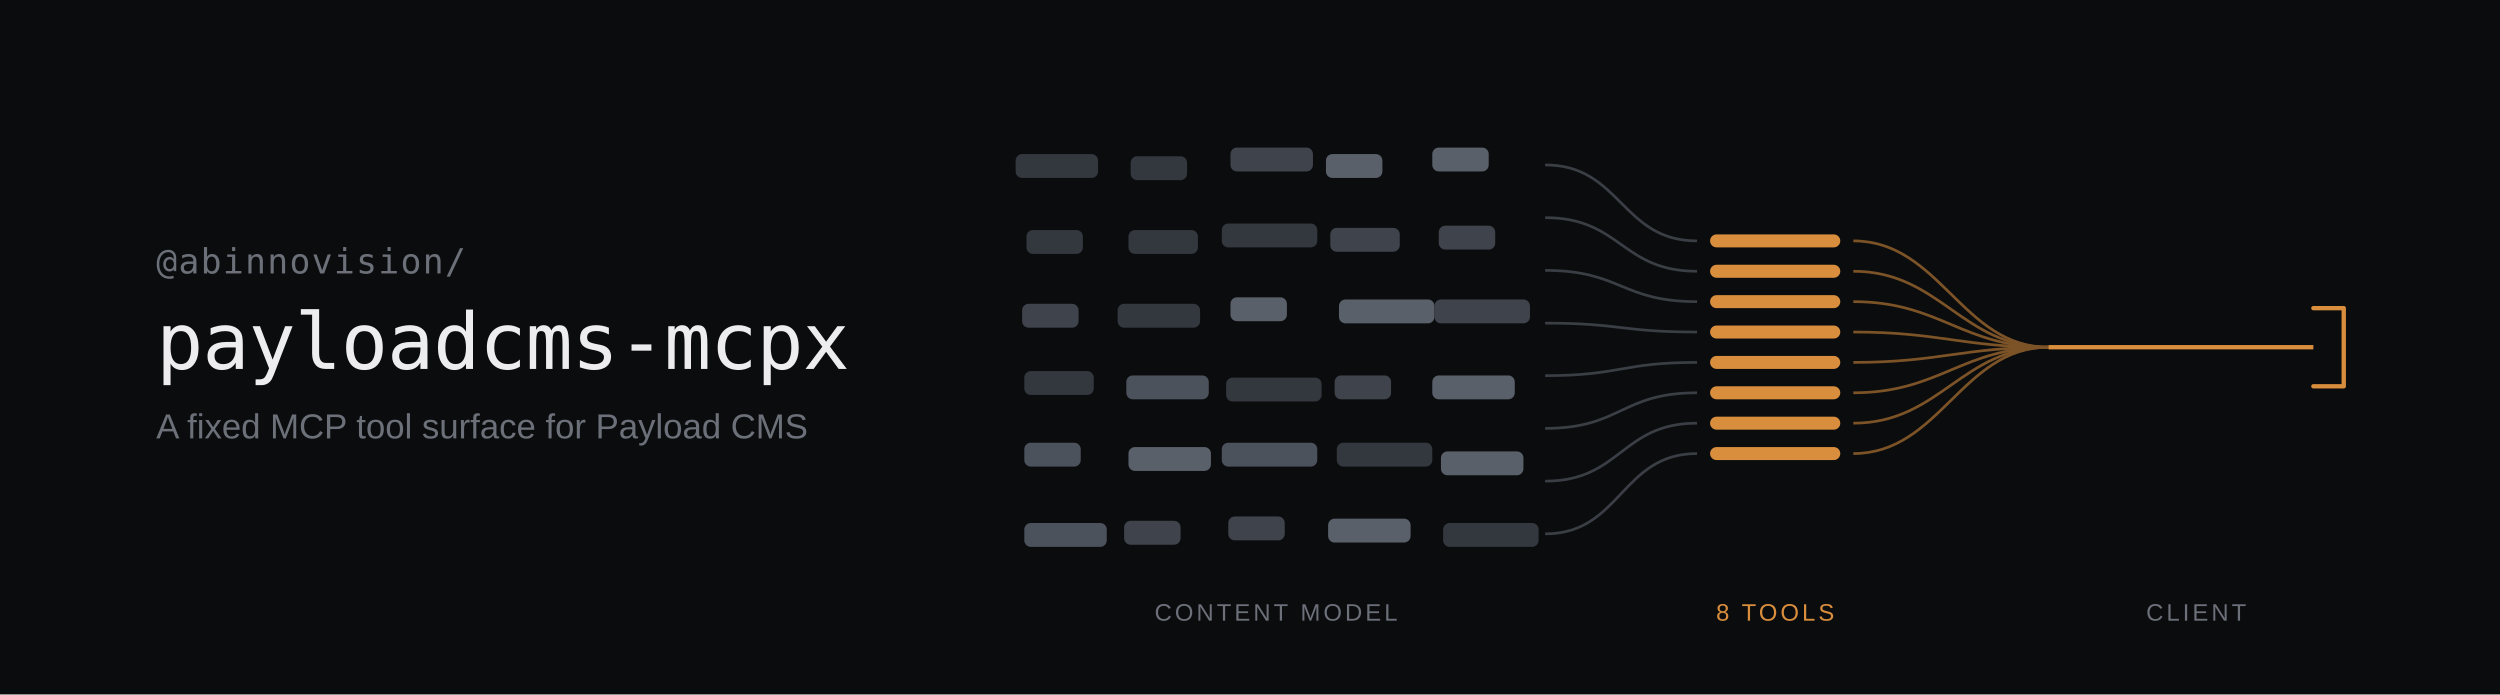
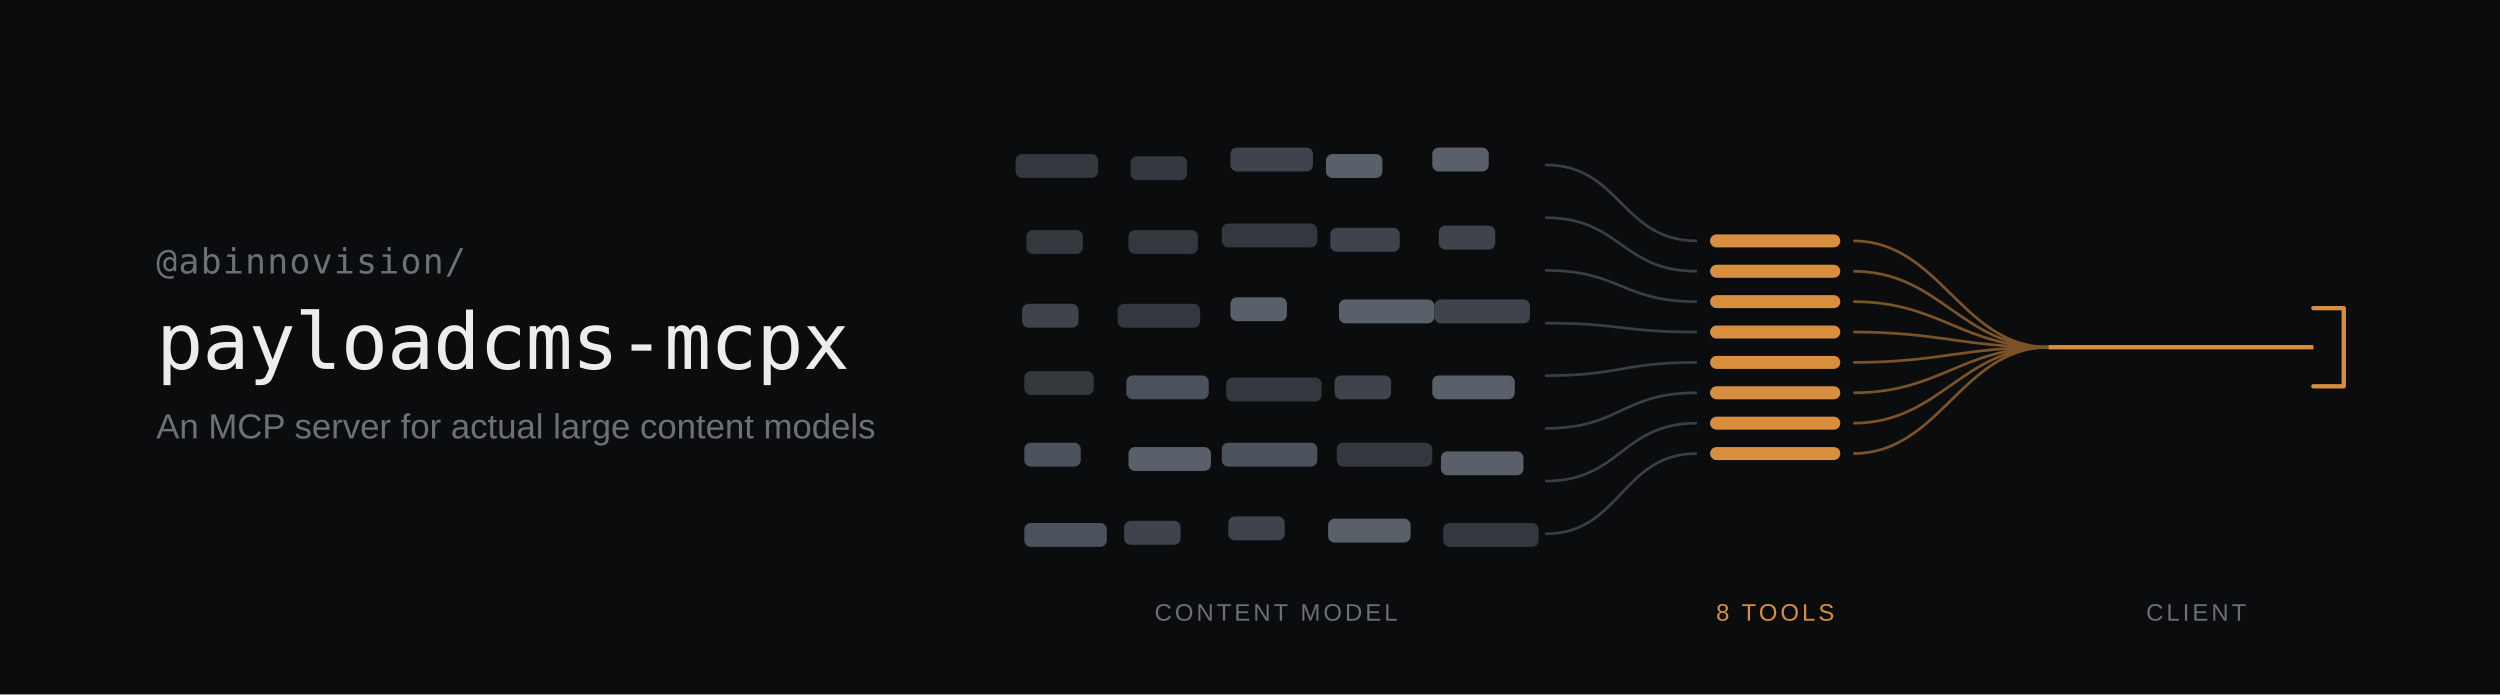
<svg xmlns="http://www.w3.org/2000/svg" width="1152" height="320" viewBox="0 0 1152 320" role="img" aria-label="payloadcms-mcpx: a content model of any size funnels through eight fixed tools out to one client">
  <rect width="1152" height="320" fill="#0B0C0E" />
  <g>
    <text x="72" y="126" font-family="ui-monospace, 'SF Mono', SFMono-Regular, Menlo, Consolas, monospace" font-size="16" fill="#6B7079" letter-spacing="0.6">@abinnovision/</text>
    <text x="72" y="170" font-family="ui-monospace, 'SF Mono', SFMono-Regular, Menlo, Consolas, monospace" font-size="36" fill="#EDEDEF" letter-spacing="-0.4">payloadcms-mcpx</text>
-     <text x="72" y="202" font-family="system-ui, -apple-system, 'Helvetica Neue', Arial, sans-serif" font-size="16" fill="#6B7079">A fixed MCP tool surface for Payload CMS</text>
+     <text x="72" y="202" font-family="system-ui, -apple-system, 'Helvetica Neue', Arial, sans-serif" font-size="16" fill="#6B7079">An MCP server for actual large content models</text>
  </g>
  <g>
    <rect x="468" y="71" width="38" height="11" rx="3" fill="#33373E" />
    <rect x="521" y="72" width="26" height="11" rx="3" fill="#33373E" />
    <rect x="567" y="68" width="38" height="11" rx="3" fill="#3F444C" />
    <rect x="611" y="71" width="26" height="11" rx="3" fill="#5A6069" />
    <rect x="660" y="68" width="26" height="11" rx="3" fill="#5A6069" />
    <rect x="473" y="106" width="26" height="11" rx="3" fill="#33373E" />
    <rect x="520" y="106" width="32" height="11" rx="3" fill="#33373E" />
    <rect x="563" y="103" width="44" height="11" rx="3" fill="#33373E" />
    <rect x="613" y="105" width="32" height="11" rx="3" fill="#3F444C" />
    <rect x="663" y="104" width="26" height="11" rx="3" fill="#3F444C" />
    <rect x="471" y="140" width="26" height="11" rx="3" fill="#3F444C" />
    <rect x="515" y="140" width="38" height="11" rx="3" fill="#33373E" />
    <rect x="567" y="137" width="26" height="11" rx="3" fill="#5A6069" />
    <rect x="617" y="138" width="44" height="11" rx="3" fill="#5A6069" />
    <rect x="661" y="138" width="44" height="11" rx="3" fill="#3F444C" />
    <rect x="472" y="171" width="32" height="11" rx="3" fill="#33373E" />
    <rect x="519" y="173" width="38" height="11" rx="3" fill="#4C525B" />
    <rect x="565" y="174" width="44" height="11" rx="3" fill="#33373E" />
    <rect x="615" y="173" width="26" height="11" rx="3" fill="#3F444C" />
    <rect x="660" y="173" width="38" height="11" rx="3" fill="#5A6069" />
    <rect x="472" y="204" width="26" height="11" rx="3" fill="#4C525B" />
    <rect x="520" y="206" width="38" height="11" rx="3" fill="#5A6069" />
    <rect x="563" y="204" width="44" height="11" rx="3" fill="#4C525B" />
    <rect x="616" y="204" width="44" height="11" rx="3" fill="#33373E" />
    <rect x="664" y="208" width="38" height="11" rx="3" fill="#5A6069" />
    <rect x="472" y="241" width="38" height="11" rx="3" fill="#4C525B" />
    <rect x="518" y="240" width="26" height="11" rx="3" fill="#3F444C" />
    <rect x="566" y="238" width="26" height="11" rx="3" fill="#3F444C" />
    <rect x="612" y="239" width="38" height="11" rx="3" fill="#5A6069" />
    <rect x="665" y="241" width="44" height="11" rx="3" fill="#33373E" />
  </g>
  <g fill="none" stroke="#3A3E45" stroke-width="1.25">
    <path d="M712 76.0C747 76.0 747 111.0 782 111.0" />
    <path d="M712 100.3C747 100.3 747 125.0 782 125.0" />
    <path d="M712 124.6C747 124.6 747 139.0 782 139.0" />
    <path d="M712 148.9C747 148.9 747 153.0 782 153.0" />
    <path d="M712 173.1C747 173.1 747 167.0 782 167.0" />
    <path d="M712 197.4C747 197.4 747 181.0 782 181.0" />
    <path d="M712 221.7C747 221.7 747 195.0 782 195.0" />
    <path d="M712 246.0C747 246.0 747 209.0 782 209.0" />
  </g>
  <g>
    <rect x="788" y="108" width="60" height="6" rx="3" fill="#D98E3D" />
    <rect x="788" y="122" width="60" height="6" rx="3" fill="#D98E3D" />
    <rect x="788" y="136" width="60" height="6" rx="3" fill="#D98E3D" />
    <rect x="788" y="150" width="60" height="6" rx="3" fill="#D98E3D" />
    <rect x="788" y="164" width="60" height="6" rx="3" fill="#D98E3D" />
    <rect x="788" y="178" width="60" height="6" rx="3" fill="#D98E3D" />
    <rect x="788" y="192" width="60" height="6" rx="3" fill="#D98E3D" />
    <rect x="788" y="206" width="60" height="6" rx="3" fill="#D98E3D" />
  </g>
  <g fill="none" stroke="#D98E3D" stroke-width="1.25" opacity="0.55">
    <path d="M854 111.0C894 111.0 904 160 944 160" />
    <path d="M854 125.0C894 125.0 904 160 944 160" />
    <path d="M854 139.0C894 139.0 904 160 944 160" />
    <path d="M854 153.0C894 153.0 904 160 944 160" />
    <path d="M854 167.0C894 167.0 904 160 944 160" />
    <path d="M854 181.0C894 181.0 904 160 944 160" />
    <path d="M854 195.0C894 195.0 904 160 944 160" />
    <path d="M854 209.0C894 209.0 904 160 944 160" />
  </g>
  <path d="M944 160H1066" stroke="#D98E3D" stroke-width="2" />
  <path d="M1066 142H1080V178H1066" fill="none" stroke="#D98E3D" stroke-width="2" stroke-linecap="round" stroke-linejoin="round" />
  <g font-family="system-ui, -apple-system, 'Helvetica Neue', Arial, sans-serif" font-size="11" letter-spacing="1.4" text-anchor="middle">
    <text x="588" y="286" fill="#6B7079">CONTENT MODEL</text>
    <text x="818" y="286" fill="#D98E3D">8 TOOLS</text>
    <text x="1012" y="286" fill="#6B7079">CLIENT</text>
  </g>
</svg>
